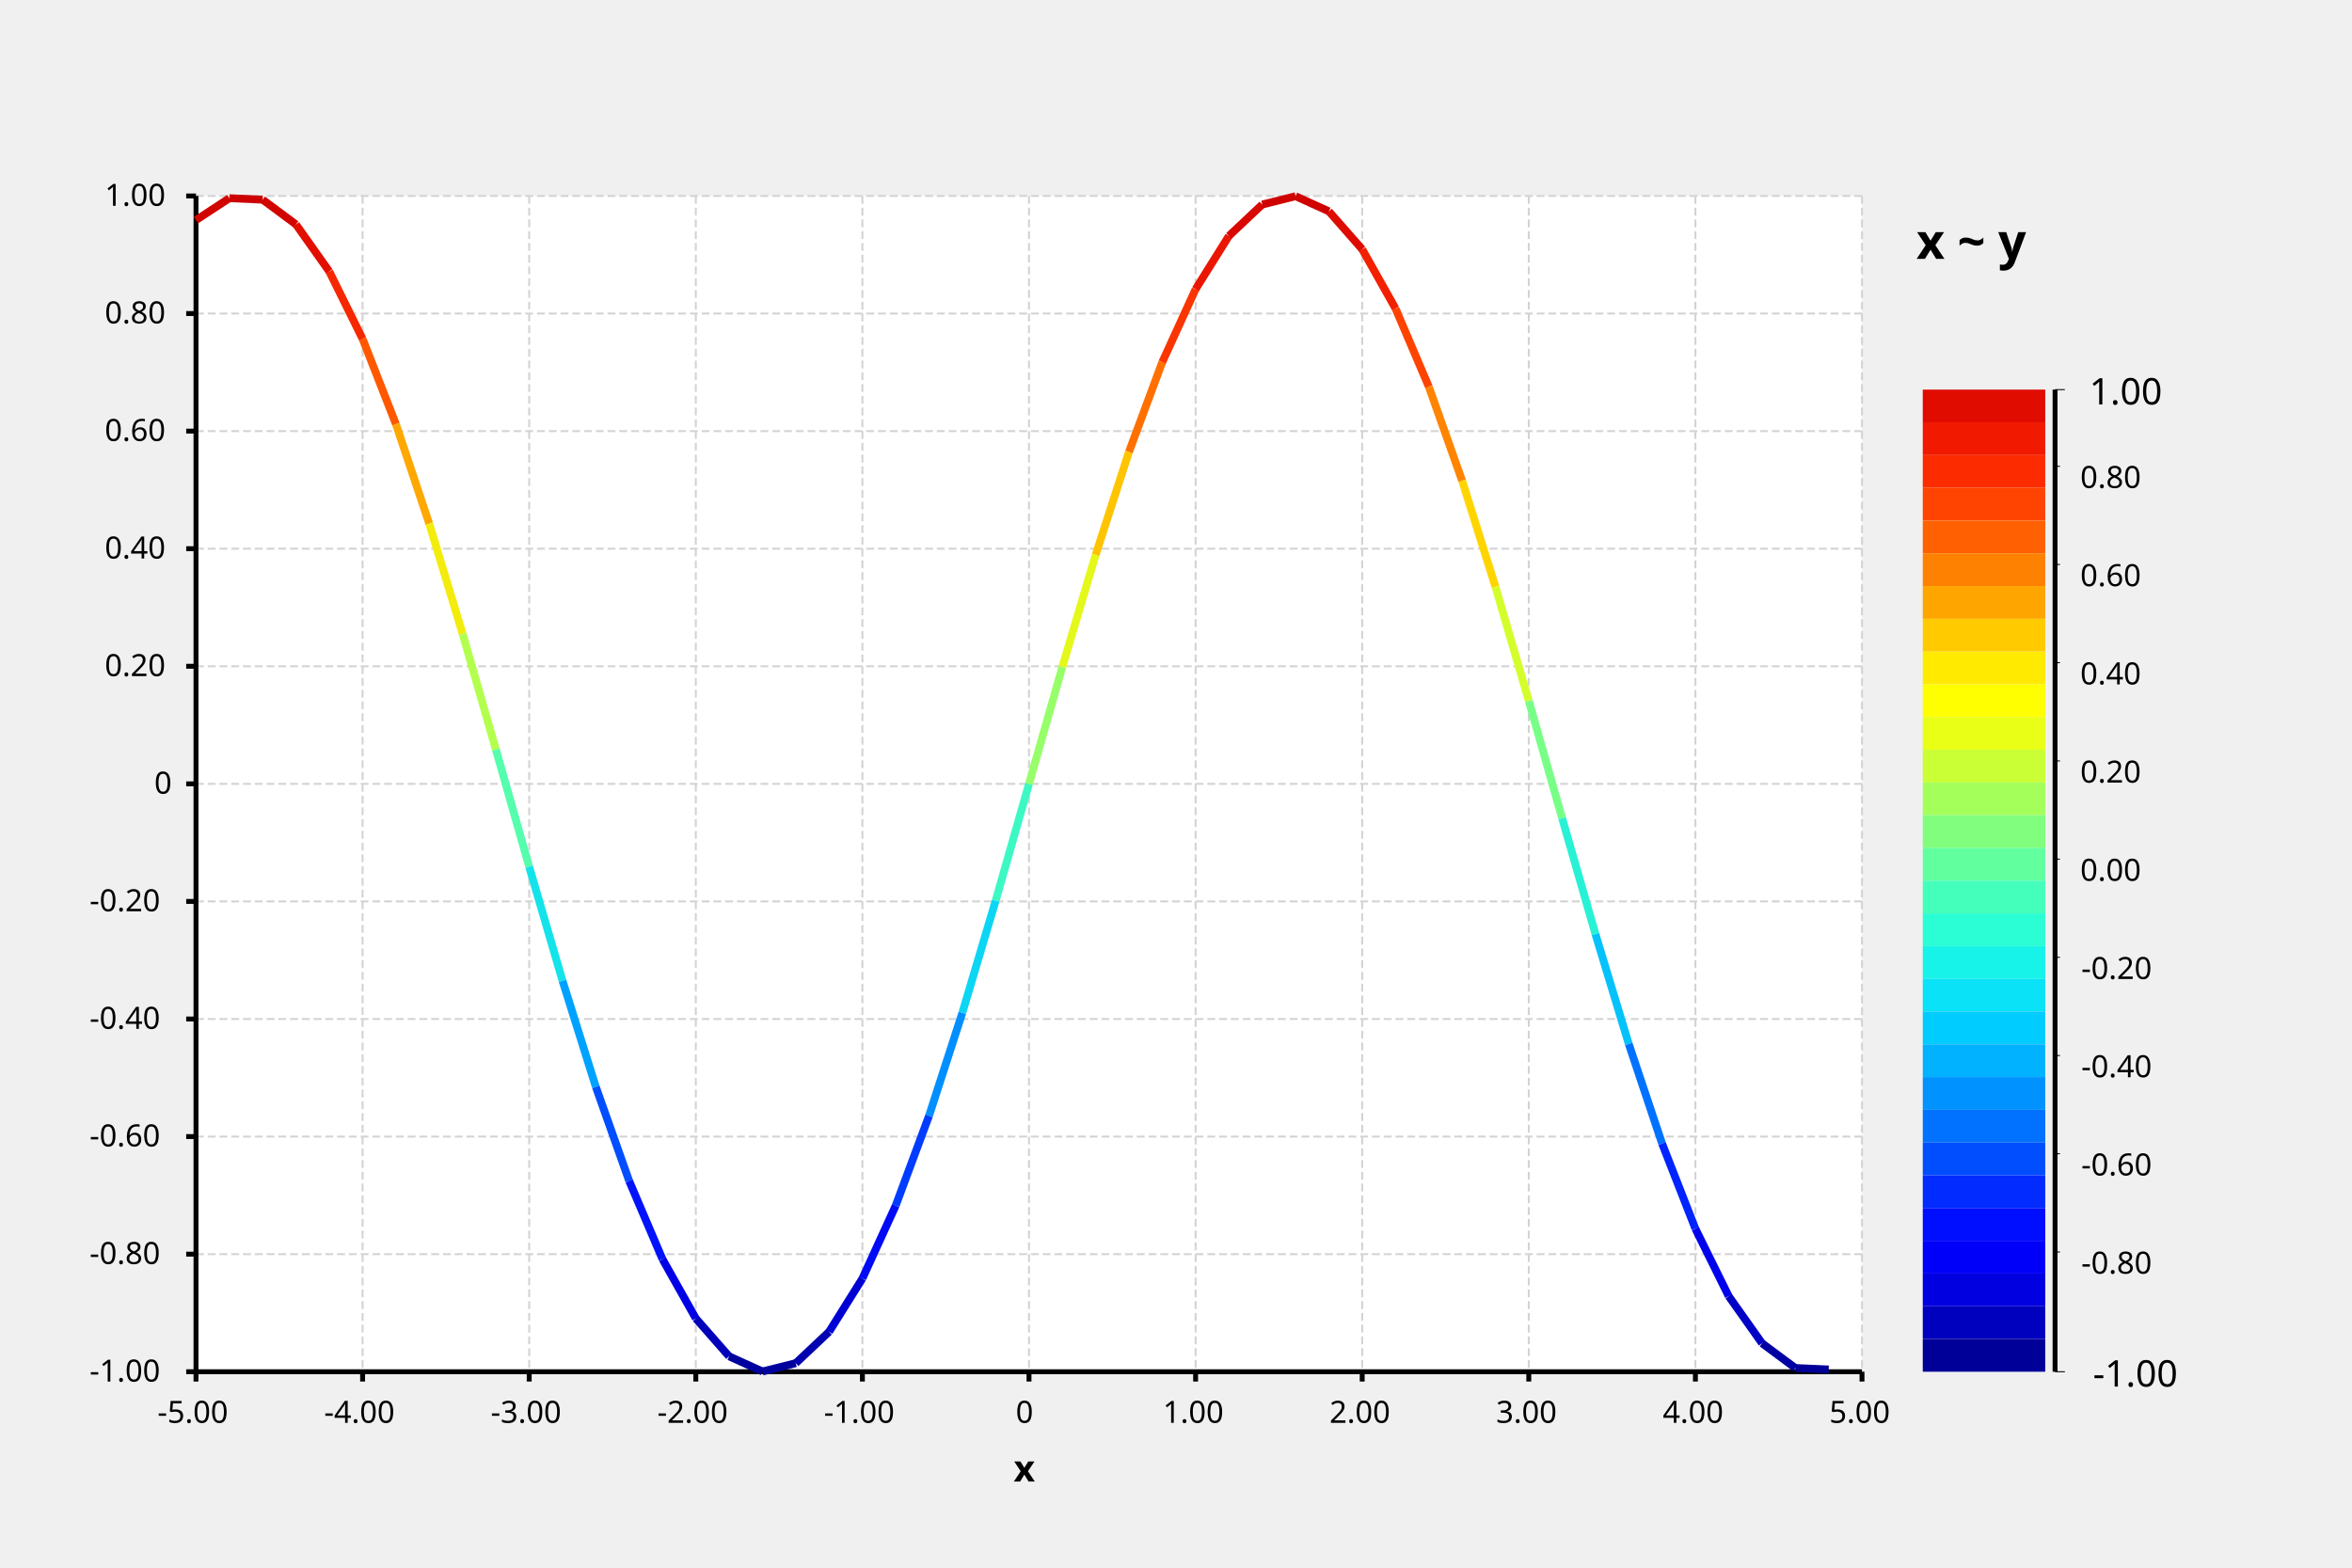
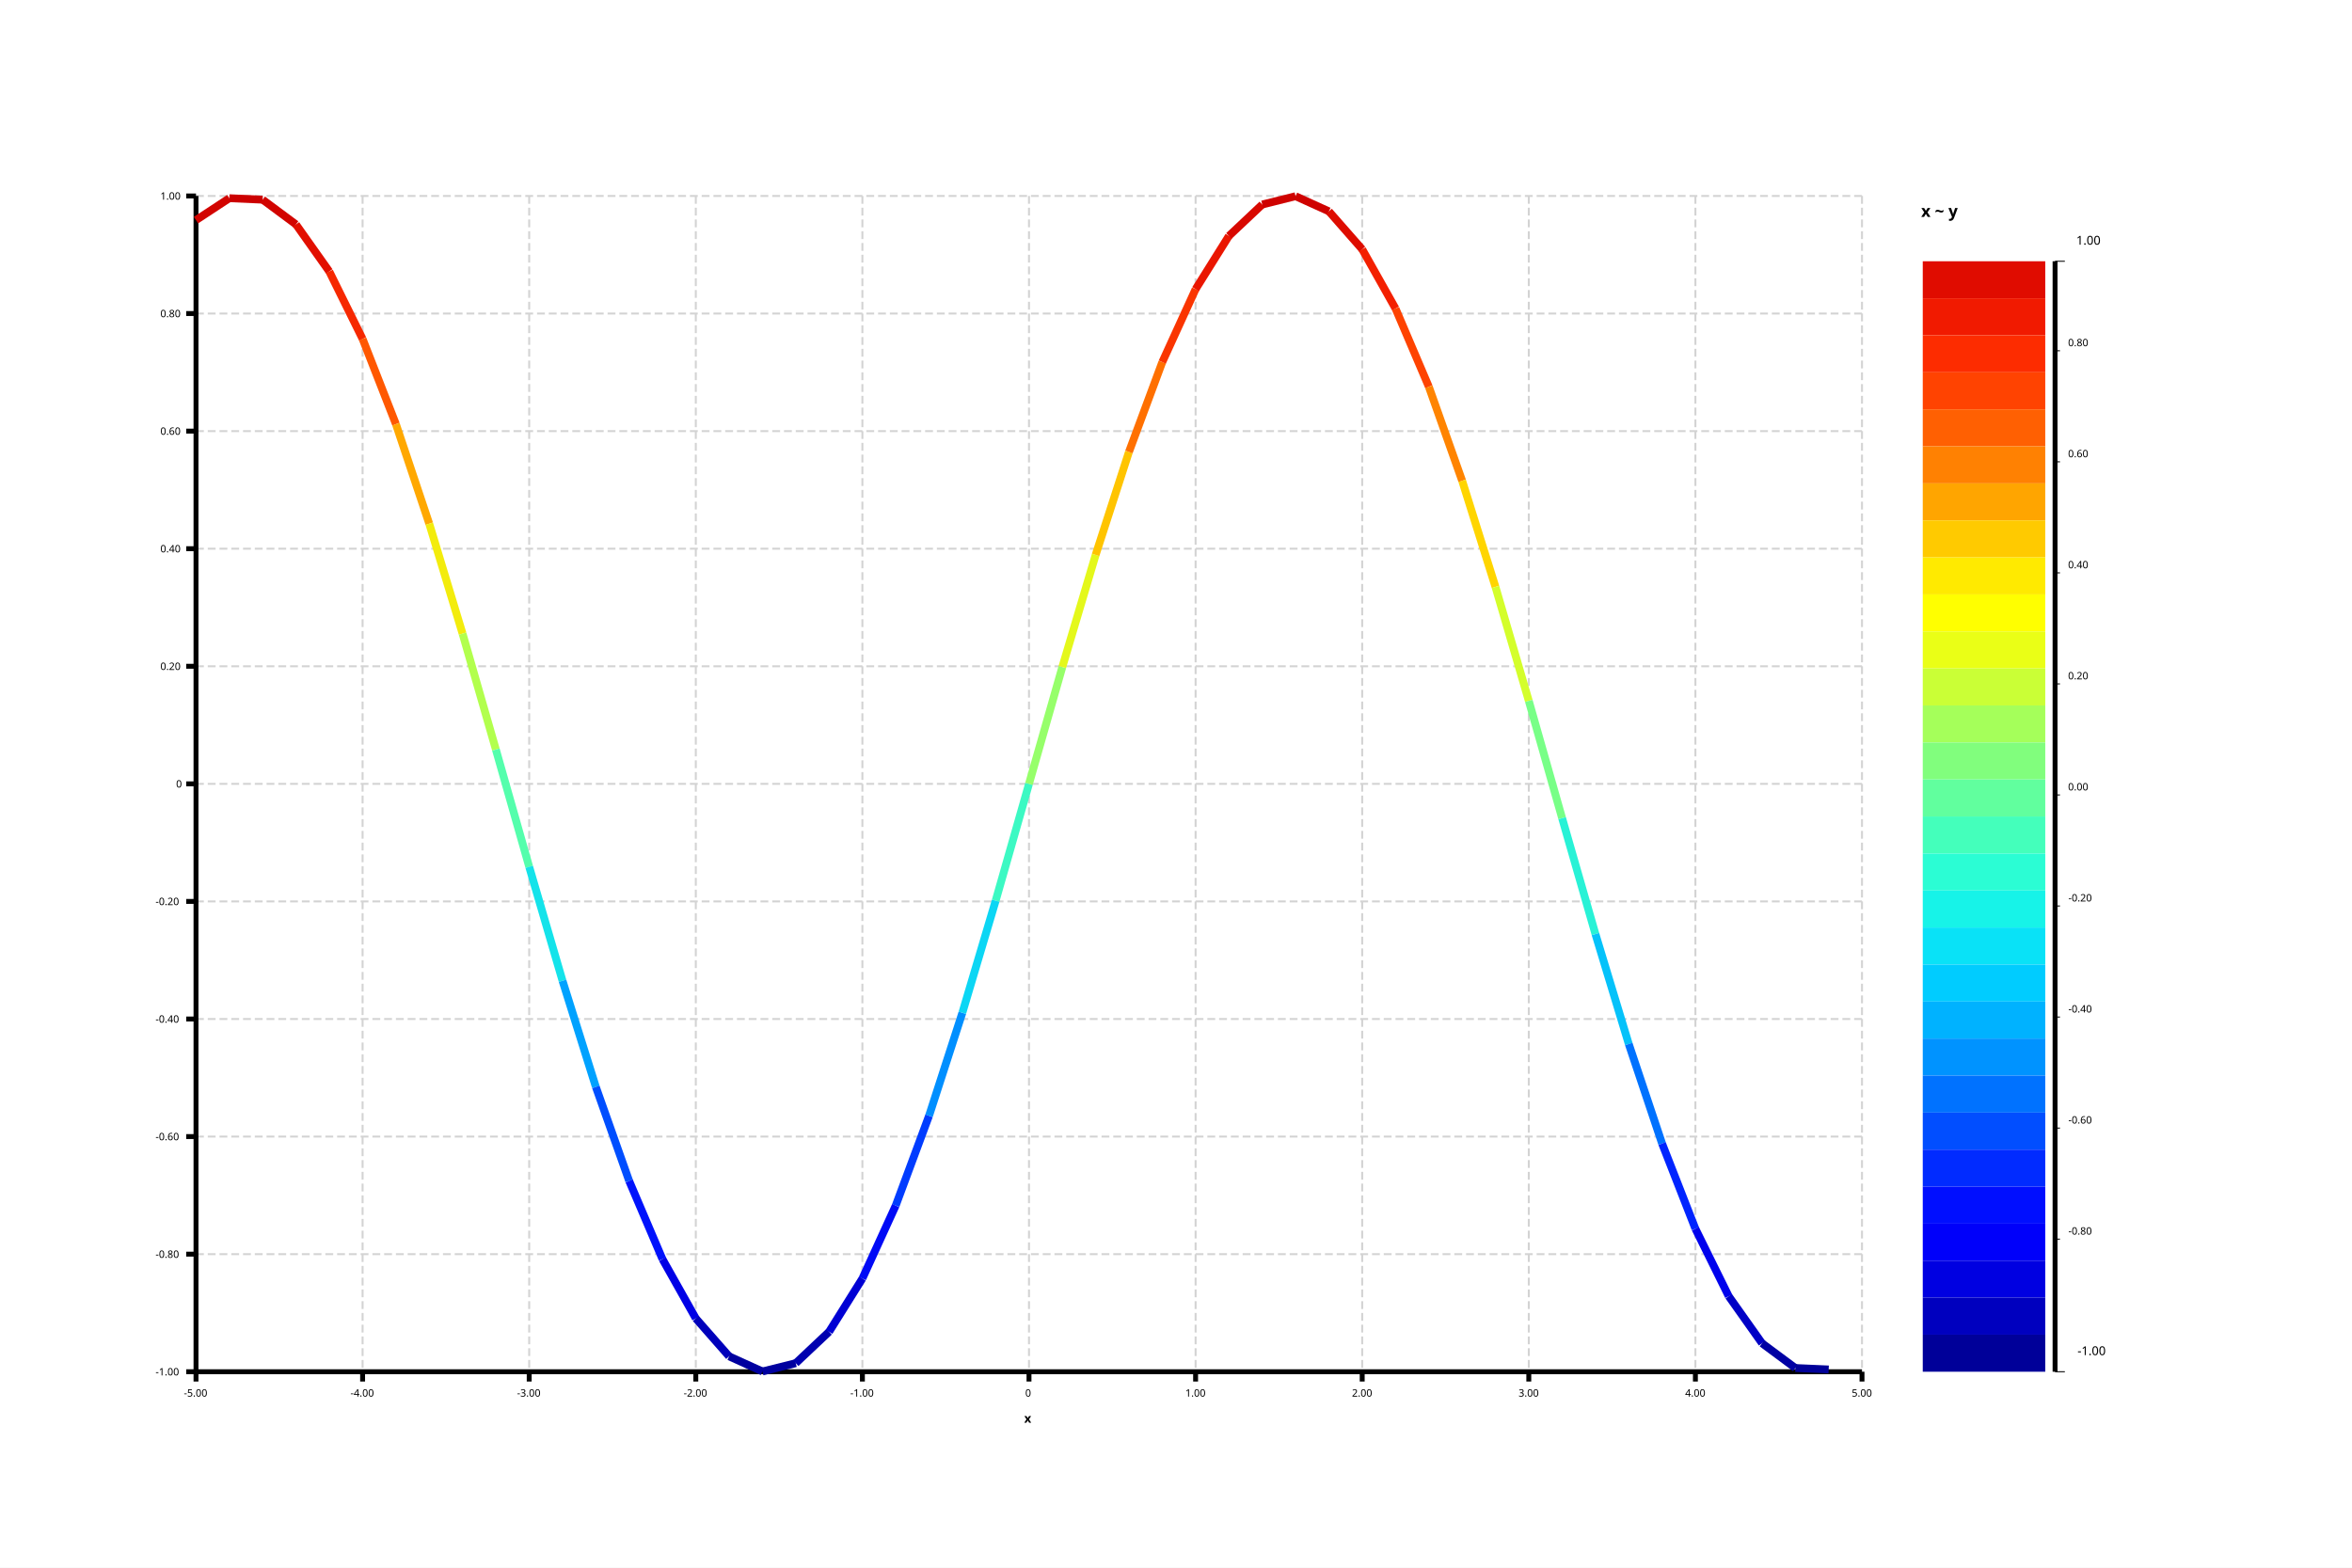
<svg xmlns="http://www.w3.org/2000/svg" preserveAspectRatio="xMaxYMax" width="2400" height="1600" viewBox="0 0 2400 1600">
+   <rect x="0" y="0" width="2400" height="1600" style="fill: #FFFFFF" />
  <rect x="200" y="200" width="1700" height="1200" style="fill: #FFFFFF" />
  <line x1="200" x2="200" y1="200" y2="1400" style="stroke: #D3D3D3; stroke-width: 2px; stroke-dash: dash;" stroke-dasharray="8 4" />
  <line x1="370" x2="370" y1="200" y2="1400" style="stroke: #D3D3D3; stroke-width: 2px; stroke-dash: dash;" stroke-dasharray="8 4" />
  <line x1="540" x2="540" y1="200" y2="1400" style="stroke: #D3D3D3; stroke-width: 2px; stroke-dash: dash;" stroke-dasharray="8 4" />
  <line x1="710" x2="710" y1="200" y2="1400" style="stroke: #D3D3D3; stroke-width: 2px; stroke-dash: dash;" stroke-dasharray="8 4" />
  <line x1="880" x2="880" y1="200" y2="1400" style="stroke: #D3D3D3; stroke-width: 2px; stroke-dash: dash;" stroke-dasharray="8 4" />
  <line x1="1050" x2="1050" y1="200" y2="1400" style="stroke: #D3D3D3; stroke-width: 2px; stroke-dash: dash;" stroke-dasharray="8 4" />
  <line x1="1220" x2="1220" y1="200" y2="1400" style="stroke: #D3D3D3; stroke-width: 2px; stroke-dash: dash;" stroke-dasharray="8 4" />
  <line x1="1390" x2="1390" y1="200" y2="1400" style="stroke: #D3D3D3; stroke-width: 2px; stroke-dash: dash;" stroke-dasharray="8 4" />
  <line x1="1560" x2="1560" y1="200" y2="1400" style="stroke: #D3D3D3; stroke-width: 2px; stroke-dash: dash;" stroke-dasharray="8 4" />
  <line x1="1730" x2="1730" y1="200" y2="1400" style="stroke: #D3D3D3; stroke-width: 2px; stroke-dash: dash;" stroke-dasharray="8 4" />
  <line x1="1900" x2="1900" y1="200" y2="1400" style="stroke: #D3D3D3; stroke-width: 2px; stroke-dash: dash;" stroke-dasharray="8 4" />
  <line x1="200" x2="1900" y1="1400" y2="1400" style="stroke: #D3D3D3; stroke-width: 2px; stroke-dash: dash;" stroke-dasharray="8 4" />
  <line x1="200" x2="1900" y1="1280" y2="1280" style="stroke: #D3D3D3; stroke-width: 2px; stroke-dash: dash;" stroke-dasharray="8 4" />
  <line x1="200" x2="1900" y1="1160" y2="1160" style="stroke: #D3D3D3; stroke-width: 2px; stroke-dash: dash;" stroke-dasharray="8 4" />
  <line x1="200" x2="1900" y1="1040" y2="1040" style="stroke: #D3D3D3; stroke-width: 2px; stroke-dash: dash;" stroke-dasharray="8 4" />
  <line x1="200" x2="1900" y1="920" y2="920" style="stroke: #D3D3D3; stroke-width: 2px; stroke-dash: dash;" stroke-dasharray="8 4" />
  <line x1="200" x2="1900" y1="800" y2="800" style="stroke: #D3D3D3; stroke-width: 2px; stroke-dash: dash;" stroke-dasharray="8 4" />
  <line x1="200" x2="1900" y1="680" y2="680" style="stroke: #D3D3D3; stroke-width: 2px; stroke-dash: dash;" stroke-dasharray="8 4" />
  <line x1="200" x2="1900" y1="560" y2="560" style="stroke: #D3D3D3; stroke-width: 2px; stroke-dash: dash;" stroke-dasharray="8 4" />
  <line x1="200" x2="1900" y1="440" y2="440" style="stroke: #D3D3D3; stroke-width: 2px; stroke-dash: dash;" stroke-dasharray="8 4" />
  <line x1="200" x2="1900" y1="320" y2="320" style="stroke: #D3D3D3; stroke-width: 2px; stroke-dash: dash;" stroke-dasharray="8 4" />
  <line x1="200" x2="1900" y1="200" y2="200" style="stroke: #D3D3D3; stroke-width: 2px; stroke-dash: dash;" stroke-dasharray="8 4" />
  <line x1="200" x2="1900" y1="1400" y2="1400" style="stroke: #000000; stroke-width: 5px; stroke-dash: solid;" />
  <line x1="200" x2="200" y1="1400" y2="1410" style="stroke: #000000; stroke-width: 5px; stroke-dash: solid;" />
-   <text x="160.717" y="1452.134" style="font-style: normal;font-size: 31.25px;font-family: Microsoft YaHei;color: black;fill: #000000;">-5.00</text>
+   <text x="187.572" y="1425.378" style="font-style: normal;font-size: 10.417px;font-family: Microsoft YaHei;color: black;fill: #000000;">-5.00</text>
  <line x1="370" x2="370" y1="1400" y2="1410" style="stroke: #000000; stroke-width: 5px; stroke-dash: solid;" />
-   <text x="330.717" y="1452.134" style="font-style: normal;font-size: 31.25px;font-family: Microsoft YaHei;color: black;fill: #000000;">-4.00</text>
+   <text x="357.572" y="1425.378" style="font-style: normal;font-size: 10.417px;font-family: Microsoft YaHei;color: black;fill: #000000;">-4.00</text>
  <line x1="540" x2="540" y1="1400" y2="1410" style="stroke: #000000; stroke-width: 5px; stroke-dash: solid;" />
-   <text x="500.717" y="1452.134" style="font-style: normal;font-size: 31.25px;font-family: Microsoft YaHei;color: black;fill: #000000;">-3.00</text>
+   <text x="527.572" y="1425.378" style="font-style: normal;font-size: 10.417px;font-family: Microsoft YaHei;color: black;fill: #000000;">-3.00</text>
  <line x1="710" x2="710" y1="1400" y2="1410" style="stroke: #000000; stroke-width: 5px; stroke-dash: solid;" />
-   <text x="670.717" y="1452.134" style="font-style: normal;font-size: 31.25px;font-family: Microsoft YaHei;color: black;fill: #000000;">-2.00</text>
+   <text x="697.572" y="1425.378" style="font-style: normal;font-size: 10.417px;font-family: Microsoft YaHei;color: black;fill: #000000;">-2.00</text>
  <line x1="880" x2="880" y1="1400" y2="1410" style="stroke: #000000; stroke-width: 5px; stroke-dash: solid;" />
-   <text x="840.717" y="1452.134" style="font-style: normal;font-size: 31.25px;font-family: Microsoft YaHei;color: black;fill: #000000;">-1.00</text>
+   <text x="867.572" y="1425.378" style="font-style: normal;font-size: 10.417px;font-family: Microsoft YaHei;color: black;fill: #000000;">-1.00</text>
  <line x1="1050" x2="1050" y1="1400" y2="1410" style="stroke: #000000; stroke-width: 5px; stroke-dash: solid;" />
-   <text x="1036.509" y="1452.134" style="font-style: normal;font-size: 31.25px;font-family: Microsoft YaHei;color: black;fill: #000000;">0</text>
+   <text x="1046.17" y="1425.378" style="font-style: normal;font-size: 10.417px;font-family: Microsoft YaHei;color: black;fill: #000000;">0</text>
  <line x1="1220" x2="1220" y1="1400" y2="1410" style="stroke: #000000; stroke-width: 5px; stroke-dash: solid;" />
-   <text x="1186.621" y="1452.134" style="font-style: normal;font-size: 31.25px;font-family: Microsoft YaHei;color: black;fill: #000000;">1.00</text>
+   <text x="1209.54" y="1425.378" style="font-style: normal;font-size: 10.417px;font-family: Microsoft YaHei;color: black;fill: #000000;">1.00</text>
  <line x1="1390" x2="1390" y1="1400" y2="1410" style="stroke: #000000; stroke-width: 5px; stroke-dash: solid;" />
-   <text x="1356.621" y="1452.134" style="font-style: normal;font-size: 31.25px;font-family: Microsoft YaHei;color: black;fill: #000000;">2.00</text>
+   <text x="1379.54" y="1425.378" style="font-style: normal;font-size: 10.417px;font-family: Microsoft YaHei;color: black;fill: #000000;">2.00</text>
  <line x1="1560" x2="1560" y1="1400" y2="1410" style="stroke: #000000; stroke-width: 5px; stroke-dash: solid;" />
-   <text x="1526.621" y="1452.134" style="font-style: normal;font-size: 31.25px;font-family: Microsoft YaHei;color: black;fill: #000000;">3.00</text>
+   <text x="1549.54" y="1425.378" style="font-style: normal;font-size: 10.417px;font-family: Microsoft YaHei;color: black;fill: #000000;">3.00</text>
  <line x1="1730" x2="1730" y1="1400" y2="1410" style="stroke: #000000; stroke-width: 5px; stroke-dash: solid;" />
-   <text x="1696.621" y="1452.134" style="font-style: normal;font-size: 31.25px;font-family: Microsoft YaHei;color: black;fill: #000000;">4.00</text>
+   <text x="1719.54" y="1425.378" style="font-style: normal;font-size: 10.417px;font-family: Microsoft YaHei;color: black;fill: #000000;">4.00</text>
  <line x1="1900" x2="1900" y1="1400" y2="1410" style="stroke: #000000; stroke-width: 5px; stroke-dash: solid;" />
-   <text x="1866.621" y="1452.134" style="font-style: normal;font-size: 31.25px;font-family: Microsoft YaHei;color: black;fill: #000000;">5.00</text>
-   <text x="1034.402" y="1512.04" style="font-style: strong;font-weight:bold;font-size: 37.5px;font-family: Microsoft YaHei;color: black;fill: #000000;">x</text>
+   <text x="1889.54" y="1425.378" style="font-style: normal;font-size: 10.417px;font-family: Microsoft YaHei;color: black;fill: #000000;">5.00</text>
+   <text x="1045.113" y="1452.054" style="font-style: strong;font-weight:bold;font-size: 12.5px;font-family: Microsoft YaHei;color: black;fill: #000000;">x</text>
  <line x1="200" x2="200" y1="1400" y2="200" style="stroke: #000000; stroke-width: 5px; stroke-dash: solid;" />
  <line x1="200" x2="190" y1="1400" y2="1400" style="stroke: #000000; stroke-width: 5px; stroke-dash: solid;" />
-   <text x="91.417" y="1410.034" style="font-style: normal;font-size: 31.25px;font-family: Microsoft YaHei;color: black;fill: #000000;">-1.00</text>
+   <text x="158.716" y="1403.746" style="font-style: normal;font-size: 10.417px;font-family: Microsoft YaHei;color: black;fill: #000000;">-1.00</text>
  <line x1="200" x2="190" y1="1280" y2="1280" style="stroke: #000000; stroke-width: 5px; stroke-dash: solid;" />
-   <text x="91.417" y="1290.034" style="font-style: normal;font-size: 31.25px;font-family: Microsoft YaHei;color: black;fill: #000000;">-0.80</text>
+   <text x="158.716" y="1283.746" style="font-style: normal;font-size: 10.417px;font-family: Microsoft YaHei;color: black;fill: #000000;">-0.80</text>
  <line x1="200" x2="190" y1="1160" y2="1160" style="stroke: #000000; stroke-width: 5px; stroke-dash: solid;" />
-   <text x="91.417" y="1170.034" style="font-style: normal;font-size: 31.25px;font-family: Microsoft YaHei;color: black;fill: #000000;">-0.60</text>
+   <text x="158.716" y="1163.746" style="font-style: normal;font-size: 10.417px;font-family: Microsoft YaHei;color: black;fill: #000000;">-0.60</text>
  <line x1="200" x2="190" y1="1040" y2="1040" style="stroke: #000000; stroke-width: 5px; stroke-dash: solid;" />
-   <text x="91.417" y="1050.033" style="font-style: normal;font-size: 31.25px;font-family: Microsoft YaHei;color: black;fill: #000000;">-0.40</text>
+   <text x="158.716" y="1043.746" style="font-style: normal;font-size: 10.417px;font-family: Microsoft YaHei;color: black;fill: #000000;">-0.40</text>
  <line x1="200" x2="190" y1="920" y2="920" style="stroke: #000000; stroke-width: 5px; stroke-dash: solid;" />
-   <text x="91.417" y="930.033" style="font-style: normal;font-size: 31.25px;font-family: Microsoft YaHei;color: black;fill: #000000;">-0.20</text>
+   <text x="158.716" y="923.746" style="font-style: normal;font-size: 10.417px;font-family: Microsoft YaHei;color: black;fill: #000000;">-0.20</text>
  <line x1="200" x2="190" y1="800" y2="800" style="stroke: #000000; stroke-width: 5px; stroke-dash: solid;" />
-   <text x="157.454" y="810.033" style="font-style: normal;font-size: 31.25px;font-family: Microsoft YaHei;color: black;fill: #000000;">0</text>
+   <text x="179.672" y="803.746" style="font-style: normal;font-size: 10.417px;font-family: Microsoft YaHei;color: black;fill: #000000;">0</text>
  <line x1="200" x2="190" y1="680" y2="680" style="stroke: #000000; stroke-width: 5px; stroke-dash: solid;" />
-   <text x="106.896" y="690.033" style="font-style: normal;font-size: 31.25px;font-family: Microsoft YaHei;color: black;fill: #000000;">0.20</text>
+   <text x="163.628" y="683.746" style="font-style: normal;font-size: 10.417px;font-family: Microsoft YaHei;color: black;fill: #000000;">0.20</text>
  <line x1="200" x2="190" y1="560" y2="560" style="stroke: #000000; stroke-width: 5px; stroke-dash: solid;" />
-   <text x="106.896" y="570.033" style="font-style: normal;font-size: 31.25px;font-family: Microsoft YaHei;color: black;fill: #000000;">0.40</text>
+   <text x="163.628" y="563.746" style="font-style: normal;font-size: 10.417px;font-family: Microsoft YaHei;color: black;fill: #000000;">0.40</text>
  <line x1="200" x2="190" y1="440" y2="440" style="stroke: #000000; stroke-width: 5px; stroke-dash: solid;" />
-   <text x="106.896" y="450.034" style="font-style: normal;font-size: 31.25px;font-family: Microsoft YaHei;color: black;fill: #000000;">0.60</text>
+   <text x="163.628" y="443.746" style="font-style: normal;font-size: 10.417px;font-family: Microsoft YaHei;color: black;fill: #000000;">0.60</text>
  <line x1="200" x2="190" y1="320" y2="320" style="stroke: #000000; stroke-width: 5px; stroke-dash: solid;" />
-   <text x="106.896" y="330.034" style="font-style: normal;font-size: 31.25px;font-family: Microsoft YaHei;color: black;fill: #000000;">0.80</text>
+   <text x="163.628" y="323.746" style="font-style: normal;font-size: 10.417px;font-family: Microsoft YaHei;color: black;fill: #000000;">0.80</text>
  <line x1="200" x2="190" y1="200" y2="200" style="stroke: #000000; stroke-width: 5px; stroke-dash: solid;" />
-   <text x="106.896" y="210.034" style="font-style: normal;font-size: 31.25px;font-family: Microsoft YaHei;color: black;fill: #000000;">1.00</text>
-   <text x="12.705" y="871.277" style="font-style: strong;font-weight:bold;font-size: 37.5px;font-family: Microsoft YaHei;color: black;fill: #000000;transform-origin: 5px 823.116px;" transform="rotate(-90)">y</text>
+   <text x="163.628" y="203.746" style="font-style: normal;font-size: 10.417px;font-family: Microsoft YaHei;color: black;fill: #000000;">1.00</text>
+   <text x="122.667" y="823.451" style="font-style: strong;font-weight:bold;font-size: 12.5px;font-family: Microsoft YaHei;color: black;fill: #000000;transform-origin: 122.667px 823.451px;" transform="rotate(-90)">y</text>
  <line x1="200" x2="234" y1="224.645" y2="202.301" style="stroke: #D20400; stroke-width: 8px; stroke-dash: solid;" />
  <line x1="234" x2="268" y1="202.301" y2="203.785" style="stroke: #CC0000; stroke-width: 8px; stroke-dash: solid;" />
  <line x1="268" x2="302" y1="203.785" y2="229.039" style="stroke: #D20400; stroke-width: 8px; stroke-dash: solid;" />
  <line x1="302" x2="336" y1="229.039" y2="277.055" style="stroke: #E20F00; stroke-width: 8px; stroke-dash: solid;" />
  <line x1="336" x2="370" y1="277.055" y2="345.918" style="stroke: #F62800; stroke-width: 8px; stroke-dash: solid;" />
  <line x1="370" x2="404" y1="345.918" y2="432.885" style="stroke: #FF5801; stroke-width: 8px; stroke-dash: solid;" />
  <line x1="404" x2="438" y1="432.885" y2="534.488" style="stroke: #FFA801; stroke-width: 8px; stroke-dash: solid;" />
  <line x1="438" x2="472" y1="534.488" y2="646.675" style="stroke: #F3EC0C; stroke-width: 8px; stroke-dash: solid;" />
  <line x1="472" x2="506" y1="646.675" y2="764.976" style="stroke: #B2FF4D; stroke-width: 8px; stroke-dash: solid;" />
  <line x1="506" x2="540" y1="764.976" y2="884.672" style="stroke: #54FEAC; stroke-width: 8px; stroke-dash: solid;" />
  <line x1="540" x2="574" y1="884.672" y2="1000.993" style="stroke: #14E3EA; stroke-width: 8px; stroke-dash: solid;" />
  <line x1="574" x2="608" y1="1000.993" y2="1109.301" style="stroke: #00A2FF; stroke-width: 8px; stroke-dash: solid;" />
  <line x1="608" x2="642" y1="1109.301" y2="1205.278" style="stroke: #004EFF; stroke-width: 8px; stroke-dash: solid;" />
  <line x1="642" x2="676" y1="1205.278" y2="1285.098" style="stroke: #0012FC; stroke-width: 8px; stroke-dash: solid;" />
  <line x1="676" x2="710" y1="1285.098" y2="1345.578" style="stroke: #0000E6; stroke-width: 8px; stroke-dash: solid;" />
  <line x1="710" x2="744" y1="1345.578" y2="1384.309" style="stroke: #0000BB; stroke-width: 8px; stroke-dash: solid;" />
  <line x1="744" x2="778" y1="1384.309" y2="1399.744" style="stroke: #00009F; stroke-width: 8px; stroke-dash: solid;" />
  <line x1="778" x2="812" y1="1399.744" y2="1391.27" style="stroke: #00009F; stroke-width: 8px; stroke-dash: solid;" />
  <line x1="812" x2="846" y1="1391.27" y2="1359.223" style="stroke: #0000B0; stroke-width: 8px; stroke-dash: solid;" />
  <line x1="846" x2="880" y1="1359.223" y2="1304.883" style="stroke: #0000D4; stroke-width: 8px; stroke-dash: solid;" />
  <line x1="880" x2="914" y1="1304.883" y2="1230.414" style="stroke: #000AF6; stroke-width: 8px; stroke-dash: solid;" />
  <line x1="914" x2="948" y1="1230.414" y2="1138.786" style="stroke: #003CFF; stroke-width: 8px; stroke-dash: solid;" />
  <line x1="948" x2="982" y1="1138.786" y2="1033.651" style="stroke: #008FFF; stroke-width: 8px; stroke-dash: solid;" />
  <line x1="982" x2="1016" y1="1033.651" y2="919.202" style="stroke: #0CD6F4; stroke-width: 8px; stroke-dash: solid;" />
  <line x1="1016" x2="1050" y1="919.202" y2="800" style="stroke: #3CF9C3; stroke-width: 8px; stroke-dash: solid;" />
  <line x1="1050" x2="1084" y1="800" y2="680.798" style="stroke: #96FF6A; stroke-width: 8px; stroke-dash: solid;" />
  <line x1="1084" x2="1118" y1="680.798" y2="566.349" style="stroke: #E4F81B; stroke-width: 8px; stroke-dash: solid;" />
  <line x1="1118" x2="1152" y1="566.349" y2="461.215" style="stroke: #FFC400; stroke-width: 8px; stroke-dash: solid;" />
  <line x1="1152" x2="1186" y1="461.215" y2="369.586" style="stroke: #FF7000; stroke-width: 8px; stroke-dash: solid;" />
  <line x1="1186" x2="1220" y1="369.586" y2="295.117" style="stroke: #FA3500; stroke-width: 8px; stroke-dash: solid;" />
  <line x1="1220" x2="1254" y1="295.117" y2="240.777" style="stroke: #EA1600; stroke-width: 8px; stroke-dash: solid;" />
  <line x1="1254" x2="1288" y1="240.777" y2="208.73" style="stroke: #D80800; stroke-width: 8px; stroke-dash: solid;" />
  <line x1="1288" x2="1322" y1="208.73" y2="200.256" style="stroke: #CF0200; stroke-width: 8px; stroke-dash: solid;" />
  <line x1="1322" x2="1356" y1="200.256" y2="215.691" style="stroke: #CF0200; stroke-width: 8px; stroke-dash: solid;" />
  <line x1="1356" x2="1390" y1="215.691" y2="254.422" style="stroke: #DE0C00; stroke-width: 8px; stroke-dash: solid;" />
  <line x1="1390" x2="1424" y1="254.422" y2="314.902" style="stroke: #F32000; stroke-width: 8px; stroke-dash: solid;" />
  <line x1="1424" x2="1458" y1="314.902" y2="394.722" style="stroke: #FE4301; stroke-width: 8px; stroke-dash: solid;" />
  <line x1="1458" x2="1492" y1="394.722" y2="490.699" style="stroke: #FF8401; stroke-width: 8px; stroke-dash: solid;" />
  <line x1="1492" x2="1526" y1="490.699" y2="599.007" style="stroke: #FFD500; stroke-width: 8px; stroke-dash: solid;" />
  <line x1="1526" x2="1560" y1="599.007" y2="715.328" style="stroke: #D4FE2B; stroke-width: 8px; stroke-dash: solid;" />
  <line x1="1560" x2="1594" y1="715.328" y2="835.024" style="stroke: #78FF87; stroke-width: 8px; stroke-dash: solid;" />
  <line x1="1594" x2="1628" y1="835.024" y2="953.325" style="stroke: #28F2D6; stroke-width: 8px; stroke-dash: solid;" />
  <line x1="1628" x2="1662" y1="953.325" y2="1065.512" style="stroke: #05C2FA; stroke-width: 8px; stroke-dash: solid;" />
  <line x1="1662" x2="1696" y1="1065.512" y2="1167.115" style="stroke: #0072FF; stroke-width: 8px; stroke-dash: solid;" />
  <line x1="1696" x2="1730" y1="1167.115" y2="1254.082" style="stroke: #0024FF; stroke-width: 8px; stroke-dash: solid;" />
  <line x1="1730" x2="1764" y1="1254.082" y2="1322.945" style="stroke: #0002ED; stroke-width: 8px; stroke-dash: solid;" />
  <line x1="1764" x2="1798" y1="1322.945" y2="1370.961" style="stroke: #0000C6; stroke-width: 8px; stroke-dash: solid;" />
  <line x1="1798" x2="1832" y1="1370.961" y2="1396.215" style="stroke: #0000A4; stroke-width: 8px; stroke-dash: solid;" />
  <line x1="1832" x2="1866" y1="1396.215" y2="1397.699" style="stroke: #000099; stroke-width: 8px; stroke-dash: solid;" />
-   <text x="1955.501" y="264.214" style="font-style: strong;font-weight:bold;font-size: 50px;font-family: Microsoft YaHei;color: black;fill: #000000;">x ~ y</text>
-   <rect x="1962" y="397.643" width="125" height="33.412" style="fill: #E00C00" />
-   <rect x="1962" y="431.055" width="125" height="33.412" style="fill: #F11A00" />
-   <rect x="1962" y="464.467" width="125" height="33.412" style="fill: #FD2C00" />
-   <rect x="1962" y="497.879" width="125" height="33.412" style="fill: #FF4301" />
-   <rect x="1962" y="531.291" width="125" height="33.412" style="fill: #FF6002" />
-   <rect x="1962" y="564.703" width="125" height="33.412" style="fill: #FF8102" />
-   <rect x="1962" y="598.115" width="125" height="33.412" style="fill: #FFA500" />
-   <rect x="1962" y="631.526" width="125" height="33.412" style="fill: #FFCA00" />
-   <rect x="1962" y="664.938" width="125" height="33.412" style="fill: #FFEA00" />
-   <rect x="1962" y="698.35" width="125" height="33.412" style="fill: #FFFF00" />
-   <rect x="1962" y="731.762" width="125" height="33.412" style="fill: #EAFF16" />
-   <rect x="1962" y="765.174" width="125" height="33.412" style="fill: #CAFF36" />
-   <rect x="1962" y="798.586" width="125" height="33.412" style="fill: #A5FF5A" />
-   <rect x="1962" y="831.998" width="125" height="33.412" style="fill: #81FE7D" />
-   <rect x="1962" y="865.409" width="125" height="33.412" style="fill: #61FF9E" />
-   <rect x="1962" y="898.821" width="125" height="33.412" style="fill: #44FFBB" />
-   <rect x="1962" y="932.233" width="125" height="33.412" style="fill: #2BFDD4" />
-   <rect x="1962" y="965.645" width="125" height="33.412" style="fill: #17F3E8" />
-   <rect x="1962" y="999.057" width="125" height="33.412" style="fill: #09E2F7" />
-   <rect x="1962" y="1032.469" width="125" height="33.412" style="fill: #00CCFF" />
-   <rect x="1962" y="1065.881" width="125" height="33.412" style="fill: #00B2FF" />
-   <rect x="1962" y="1099.292" width="125" height="33.412" style="fill: #0093FF" />
-   <rect x="1962" y="1132.704" width="125" height="33.412" style="fill: #0072FF" />
-   <rect x="1962" y="1166.116" width="125" height="33.412" style="fill: #014EFF" />
-   <rect x="1962" y="1199.528" width="125" height="33.412" style="fill: #012BFF" />
-   <rect x="1962" y="1232.94" width="125" height="33.412" style="fill: #000EFF" />
-   <rect x="1962" y="1266.352" width="125" height="33.412" style="fill: #0000FA" />
-   <rect x="1962" y="1299.764" width="125" height="33.412" style="fill: #0000E1" />
-   <rect x="1962" y="1333.176" width="125" height="33.412" style="fill: #0000BF" />
-   <rect x="1962" y="1366.587" width="125" height="33.412" style="fill: #000099" />
-   <line x1="2097" x2="2097" y1="397.643" y2="1400" style="stroke: #000000; stroke-width: 5px; stroke-dash: solid;" />
-   <line x1="2097" x2="2107" y1="397.643" y2="397.643" style="stroke: #000000; stroke-width: 1px; stroke-dash: solid;" />
+   <text x="1960.354" y="221.405" style="font-style: strong;font-weight:bold;font-size: 16.667px;font-family: Microsoft YaHei;color: black;fill: #000000;">x ~ y</text>
+   <rect x="1962" y="266.646" width="125" height="37.778" style="fill: #E00C00" />
+   <rect x="1962" y="304.424" width="125" height="37.778" style="fill: #F11A00" />
+   <rect x="1962" y="342.203" width="125" height="37.778" style="fill: #FD2C00" />
+   <rect x="1962" y="379.981" width="125" height="37.778" style="fill: #FF4301" />
+   <rect x="1962" y="417.76" width="125" height="37.778" style="fill: #FF6002" />
+   <rect x="1962" y="455.538" width="125" height="37.778" style="fill: #FF8102" />
+   <rect x="1962" y="493.317" width="125" height="37.778" style="fill: #FFA500" />
+   <rect x="1962" y="531.095" width="125" height="37.778" style="fill: #FFCA00" />
+   <rect x="1962" y="568.874" width="125" height="37.778" style="fill: #FFEA00" />
+   <rect x="1962" y="606.652" width="125" height="37.778" style="fill: #FFFF00" />
+   <rect x="1962" y="644.43" width="125" height="37.778" style="fill: #EAFF16" />
+   <rect x="1962" y="682.209" width="125" height="37.778" style="fill: #CAFF36" />
+   <rect x="1962" y="719.987" width="125" height="37.778" style="fill: #A5FF5A" />
+   <rect x="1962" y="757.766" width="125" height="37.778" style="fill: #81FE7D" />
+   <rect x="1962" y="795.544" width="125" height="37.778" style="fill: #61FF9E" />
+   <rect x="1962" y="833.323" width="125" height="37.778" style="fill: #44FFBB" />
+   <rect x="1962" y="871.101" width="125" height="37.778" style="fill: #2BFDD4" />
+   <rect x="1962" y="908.88" width="125" height="37.778" style="fill: #17F3E8" />
+   <rect x="1962" y="946.658" width="125" height="37.778" style="fill: #09E2F7" />
+   <rect x="1962" y="984.436" width="125" height="37.778" style="fill: #00CCFF" />
+   <rect x="1962" y="1022.215" width="125" height="37.778" style="fill: #00B2FF" />
+   <rect x="1962" y="1059.993" width="125" height="37.778" style="fill: #0093FF" />
+   <rect x="1962" y="1097.772" width="125" height="37.778" style="fill: #0072FF" />
+   <rect x="1962" y="1135.55" width="125" height="37.778" style="fill: #014EFF" />
+   <rect x="1962" y="1173.329" width="125" height="37.778" style="fill: #012BFF" />
+   <rect x="1962" y="1211.107" width="125" height="37.778" style="fill: #000EFF" />
+   <rect x="1962" y="1248.885" width="125" height="37.778" style="fill: #0000FA" />
+   <rect x="1962" y="1286.664" width="125" height="37.778" style="fill: #0000E1" />
+   <rect x="1962" y="1324.442" width="125" height="37.778" style="fill: #0000BF" />
+   <rect x="1962" y="1362.221" width="125" height="37.778" style="fill: #000099" />
+   <line x1="2097" x2="2097" y1="266.646" y2="1400" style="stroke: #000000; stroke-width: 5px; stroke-dash: solid;" />
+   <line x1="2097" x2="2107" y1="266.646" y2="266.646" style="stroke: #000000; stroke-width: 1px; stroke-dash: solid;" />
  <line x1="2097" x2="2107" y1="1400" y2="1400" style="stroke: #000000; stroke-width: 1px; stroke-dash: solid;" />
-   <text x="2131.945" y="412.804" style="font-style: normal;font-size: 37.5px;font-family: Microsoft YaHei;color: black;fill: #000000;">1.00</text>
-   <text x="2135.66" y="1415.161" style="font-style: normal;font-size: 37.5px;font-family: Microsoft YaHei;color: black;fill: #000000;">-1.00</text>
-   <line x1="2102" x2="2097" y1="475.879" y2="475.879" style="stroke: #000000; stroke-width: 1px; stroke-dash: solid;" />
-   <text x="2122.737" y="498.013" style="font-style: normal;font-size: 31.25px;font-family: Microsoft YaHei;color: black;fill: #000000;"> 0.80</text>
-   <line x1="2102" x2="2097" y1="576.115" y2="576.115" style="stroke: #000000; stroke-width: 1px; stroke-dash: solid;" />
-   <text x="2122.737" y="598.249" style="font-style: normal;font-size: 31.25px;font-family: Microsoft YaHei;color: black;fill: #000000;"> 0.60</text>
-   <line x1="2102" x2="2097" y1="676.35" y2="676.35" style="stroke: #000000; stroke-width: 1px; stroke-dash: solid;" />
-   <text x="2122.737" y="698.484" style="font-style: normal;font-size: 31.25px;font-family: Microsoft YaHei;color: black;fill: #000000;"> 0.40</text>
-   <line x1="2102" x2="2097" y1="776.586" y2="776.586" style="stroke: #000000; stroke-width: 1px; stroke-dash: solid;" />
-   <text x="2122.737" y="798.72" style="font-style: normal;font-size: 31.25px;font-family: Microsoft YaHei;color: black;fill: #000000;"> 0.20</text>
-   <line x1="2102" x2="2097" y1="876.822" y2="876.822" style="stroke: #000000; stroke-width: 1px; stroke-dash: solid;" />
-   <text x="2122.737" y="898.956" style="font-style: normal;font-size: 31.25px;font-family: Microsoft YaHei;color: black;fill: #000000;"> 0.00</text>
-   <line x1="2102" x2="2097" y1="977.057" y2="977.057" style="stroke: #000000; stroke-width: 1px; stroke-dash: solid;" />
-   <text x="2123.717" y="999.191" style="font-style: normal;font-size: 31.25px;font-family: Microsoft YaHei;color: black;fill: #000000;">-0.20</text>
-   <line x1="2102" x2="2097" y1="1077.293" y2="1077.293" style="stroke: #000000; stroke-width: 1px; stroke-dash: solid;" />
-   <text x="2123.717" y="1099.427" style="font-style: normal;font-size: 31.25px;font-family: Microsoft YaHei;color: black;fill: #000000;">-0.40</text>
-   <line x1="2102" x2="2097" y1="1177.529" y2="1177.529" style="stroke: #000000; stroke-width: 1px; stroke-dash: solid;" />
-   <text x="2123.717" y="1199.663" style="font-style: normal;font-size: 31.25px;font-family: Microsoft YaHei;color: black;fill: #000000;">-0.60</text>
-   <line x1="2102" x2="2097" y1="1277.764" y2="1277.764" style="stroke: #000000; stroke-width: 1px; stroke-dash: solid;" />
-   <text x="2123.717" y="1299.898" style="font-style: normal;font-size: 31.25px;font-family: Microsoft YaHei;color: black;fill: #000000;">-0.80</text>
+   <text x="2118.648" y="249.699" style="font-style: normal;font-size: 12.5px;font-family: Microsoft YaHei;color: black;fill: #000000;">1.00</text>
+   <text x="2119.887" y="1383.054" style="font-style: normal;font-size: 12.5px;font-family: Microsoft YaHei;color: black;fill: #000000;">-1.00</text>
+   <line x1="2102" x2="2097" y1="357.981" y2="357.981" style="stroke: #000000; stroke-width: 1px; stroke-dash: solid;" />
+   <text x="2110.246" y="353.359" style="font-style: normal;font-size: 10.417px;font-family: Microsoft YaHei;color: black;fill: #000000;"> 0.80</text>
+   <line x1="2102" x2="2097" y1="471.317" y2="471.317" style="stroke: #000000; stroke-width: 1px; stroke-dash: solid;" />
+   <text x="2110.246" y="466.695" style="font-style: normal;font-size: 10.417px;font-family: Microsoft YaHei;color: black;fill: #000000;"> 0.60</text>
+   <line x1="2102" x2="2097" y1="584.652" y2="584.652" style="stroke: #000000; stroke-width: 1px; stroke-dash: solid;" />
+   <text x="2110.246" y="580.03" style="font-style: normal;font-size: 10.417px;font-family: Microsoft YaHei;color: black;fill: #000000;"> 0.40</text>
+   <line x1="2102" x2="2097" y1="697.987" y2="697.987" style="stroke: #000000; stroke-width: 1px; stroke-dash: solid;" />
+   <text x="2110.246" y="693.365" style="font-style: normal;font-size: 10.417px;font-family: Microsoft YaHei;color: black;fill: #000000;"> 0.20</text>
+   <line x1="2102" x2="2097" y1="811.323" y2="811.323" style="stroke: #000000; stroke-width: 1px; stroke-dash: solid;" />
+   <text x="2110.246" y="806.701" style="font-style: normal;font-size: 10.417px;font-family: Microsoft YaHei;color: black;fill: #000000;"> 0.00</text>
+   <line x1="2102" x2="2097" y1="924.658" y2="924.658" style="stroke: #000000; stroke-width: 1px; stroke-dash: solid;" />
+   <text x="2110.572" y="920.036" style="font-style: normal;font-size: 10.417px;font-family: Microsoft YaHei;color: black;fill: #000000;">-0.20</text>
+   <line x1="2102" x2="2097" y1="1037.994" y2="1037.994" style="stroke: #000000; stroke-width: 1px; stroke-dash: solid;" />
+   <text x="2110.572" y="1033.372" style="font-style: normal;font-size: 10.417px;font-family: Microsoft YaHei;color: black;fill: #000000;">-0.40</text>
+   <line x1="2102" x2="2097" y1="1151.329" y2="1151.329" style="stroke: #000000; stroke-width: 1px; stroke-dash: solid;" />
+   <text x="2110.572" y="1146.707" style="font-style: normal;font-size: 10.417px;font-family: Microsoft YaHei;color: black;fill: #000000;">-0.60</text>
+   <line x1="2102" x2="2097" y1="1264.665" y2="1264.665" style="stroke: #000000; stroke-width: 1px; stroke-dash: solid;" />
+   <text x="2110.572" y="1260.043" style="font-style: normal;font-size: 10.417px;font-family: Microsoft YaHei;color: black;fill: #000000;">-0.80</text>
</svg>
